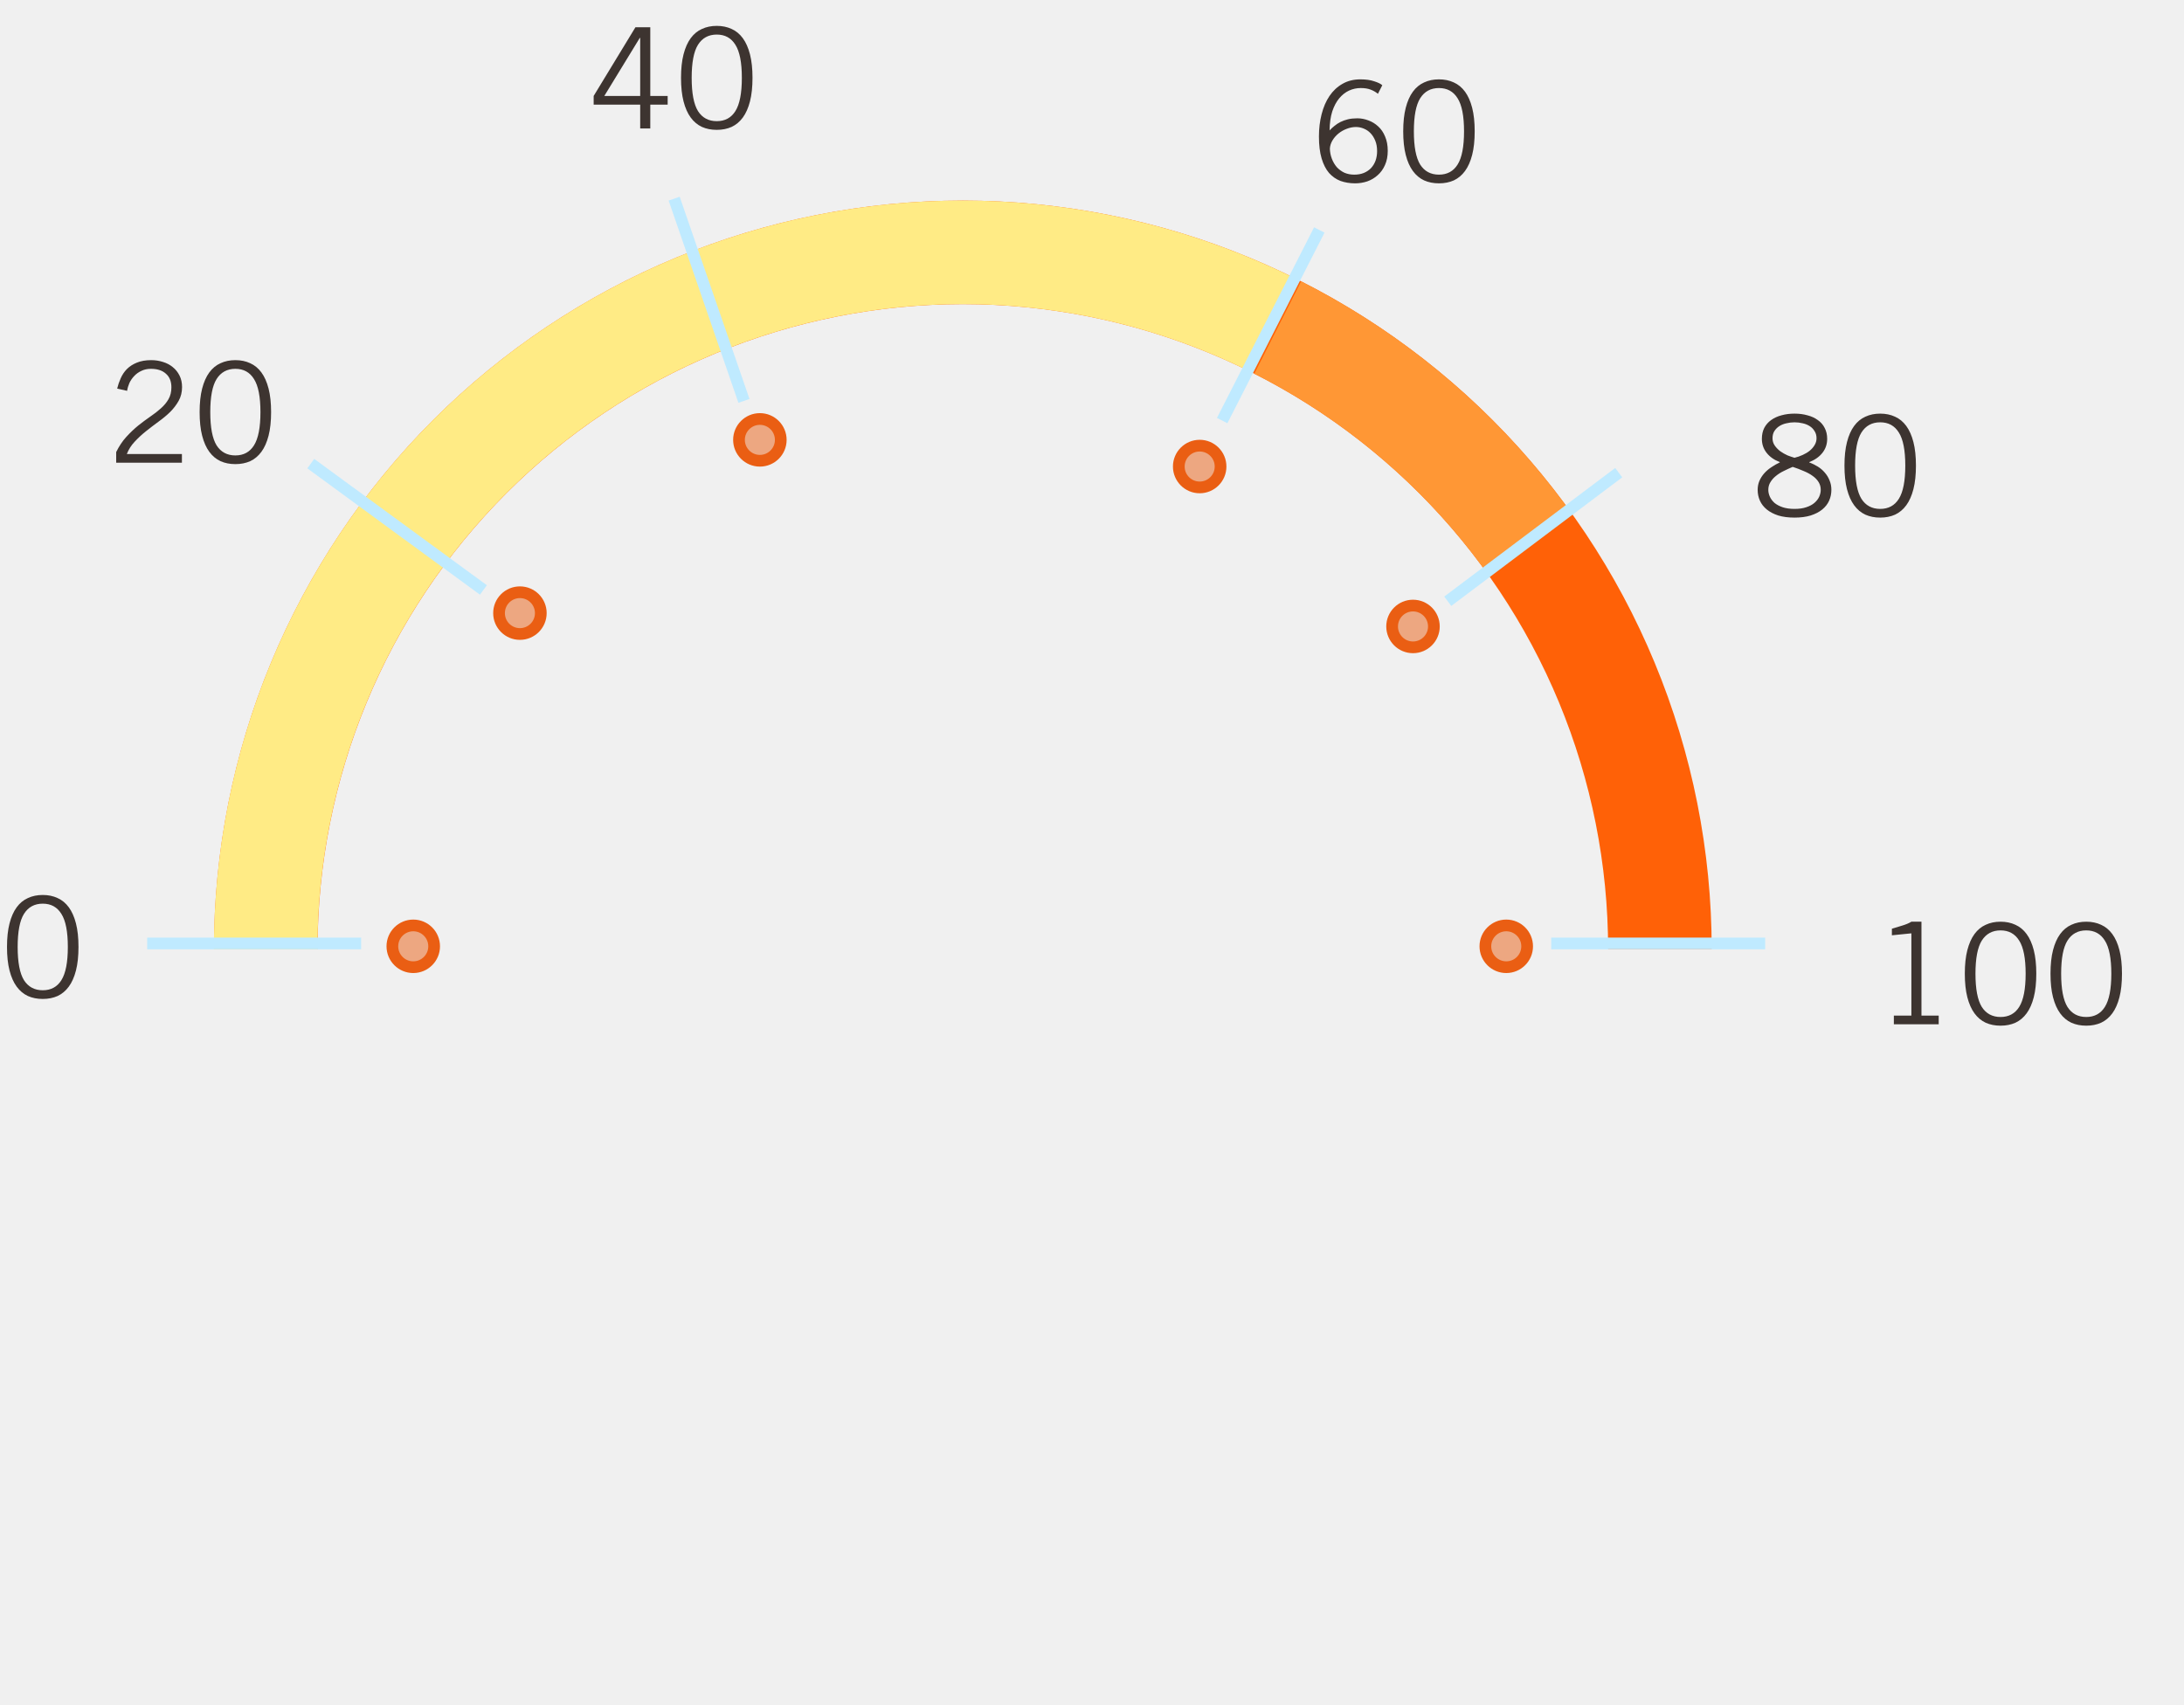
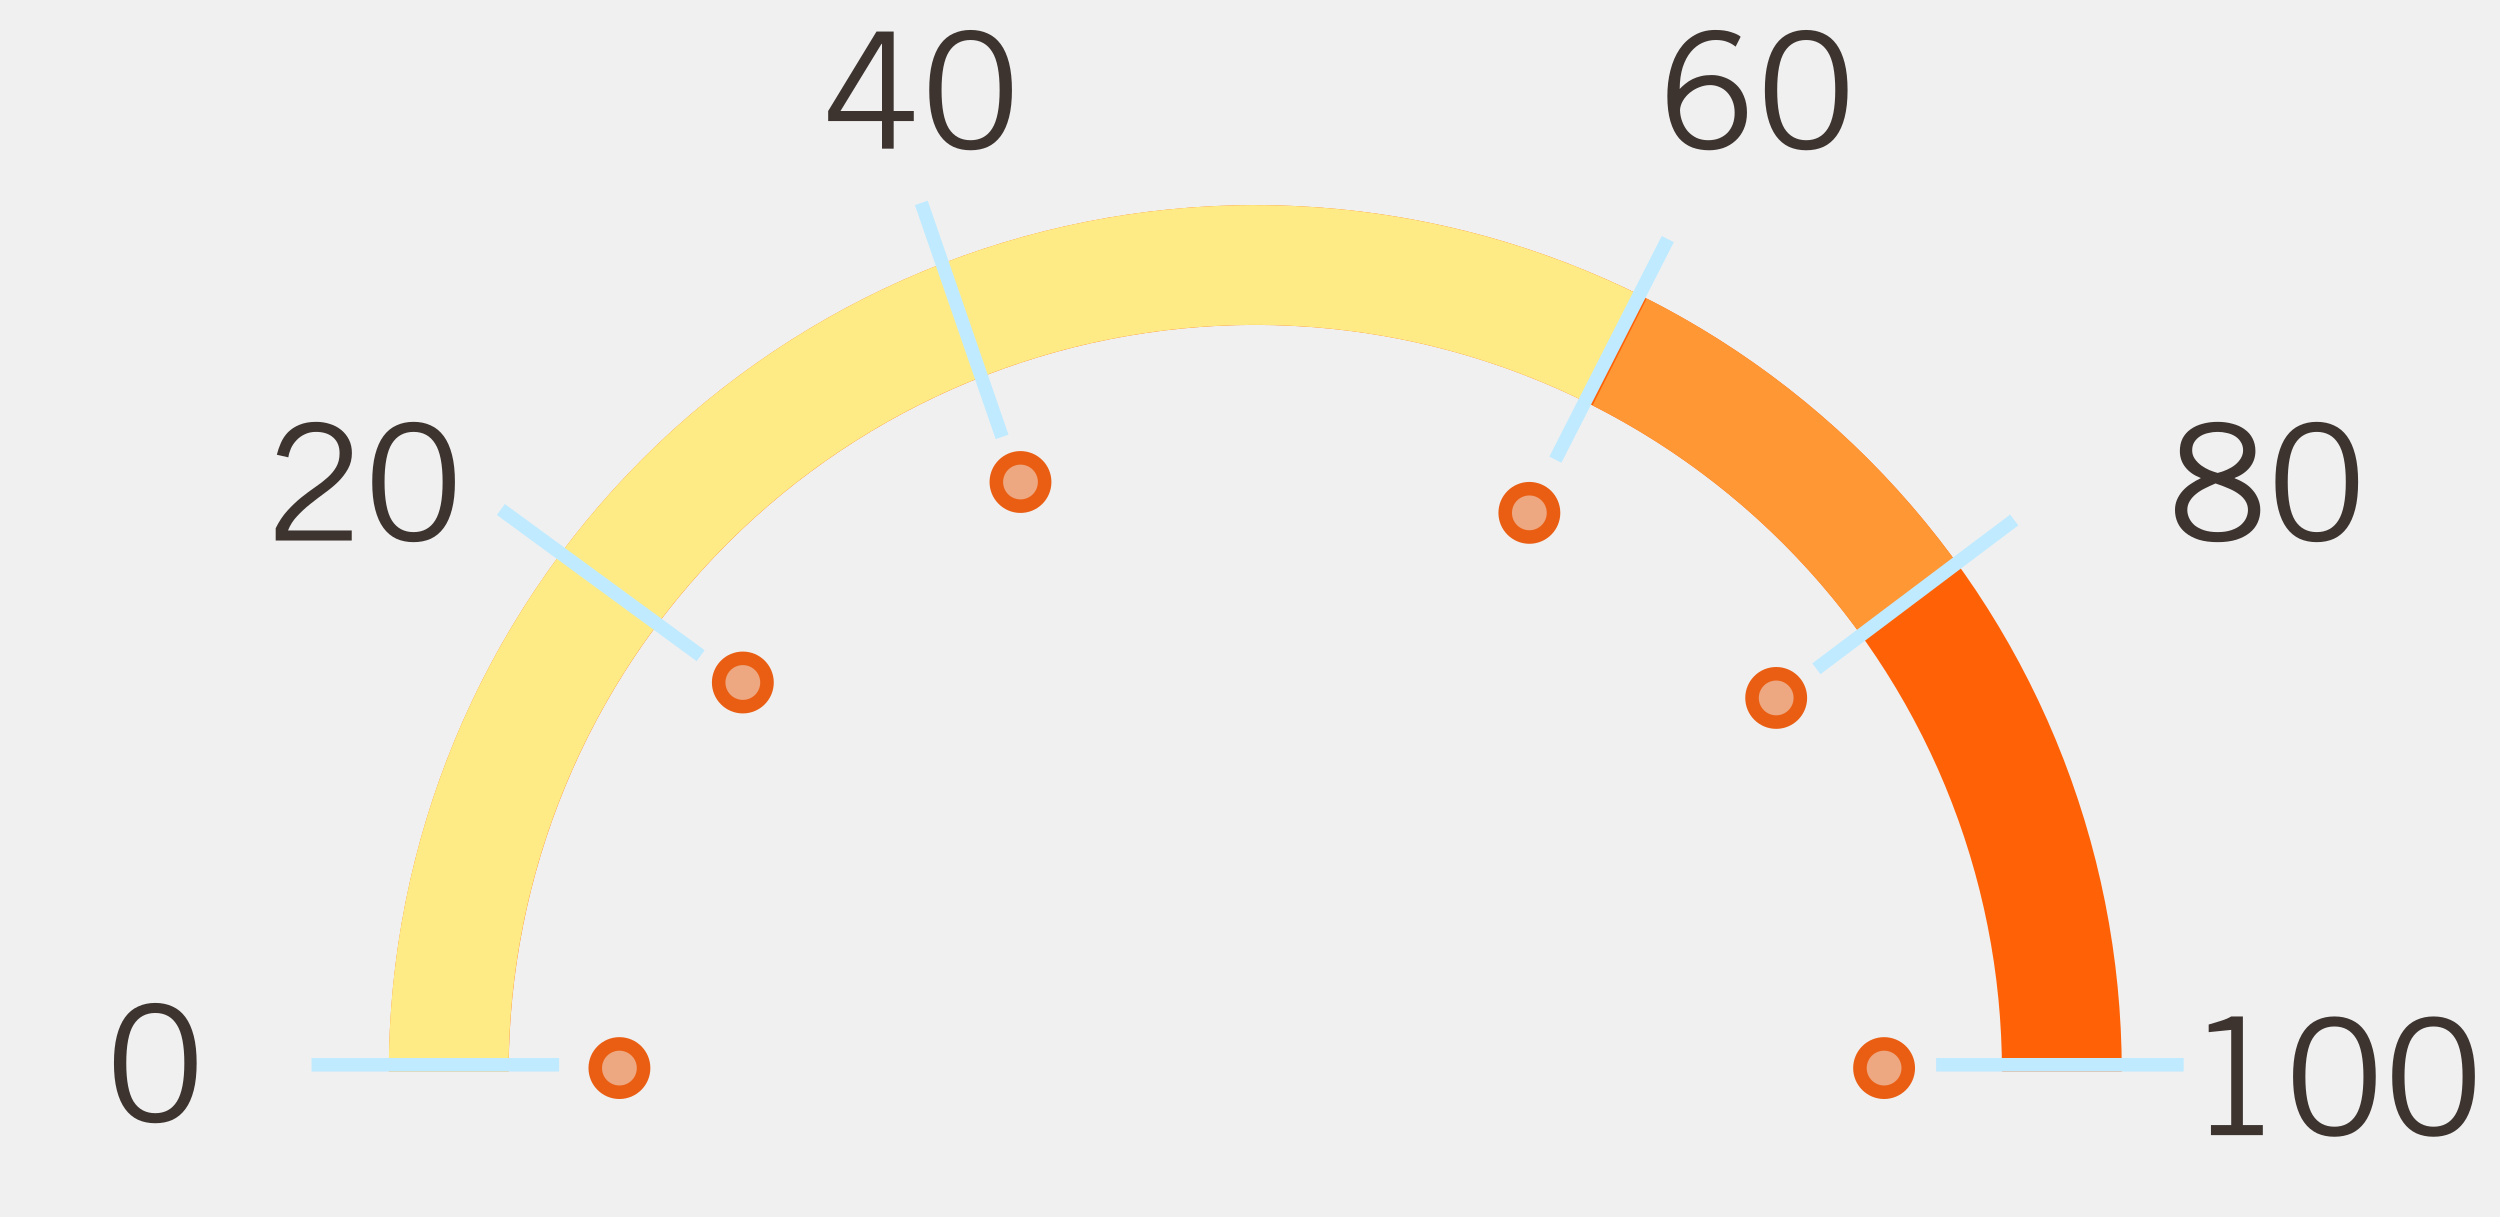
- <svg xmlns="http://www.w3.org/2000/svg" width="187" height="146" viewBox="0 0 187 146" fill="none">
-   <g id="Group 899">
-     <g id="Group 879">
-       <g id="Ellipse 9">
-         <mask id="path-1-inside-1_209_132" fill="white">
-           <path d="M146.56 81.296C146.56 72.875 144.901 64.537 141.679 56.758C138.457 48.979 133.734 41.91 127.779 35.956C121.825 30.002 114.757 25.279 106.978 22.057C99.198 18.834 90.86 17.176 82.44 17.176C74.02 17.176 65.682 18.834 57.903 22.057C50.123 25.279 43.055 30.002 37.1 35.956C31.146 41.91 26.423 48.979 23.201 56.758C19.979 64.537 18.32 72.875 18.32 81.296L27.189 81.296C27.189 74.04 28.618 66.855 31.394 60.152C34.171 53.448 38.241 47.357 43.371 42.227C48.502 37.096 54.593 33.026 61.296 30.25C68 27.473 75.184 26.044 82.44 26.044C89.696 26.044 96.88 27.473 103.584 30.25C110.287 33.026 116.378 37.096 121.509 42.227C126.639 47.357 130.709 53.448 133.486 60.152C136.262 66.855 137.691 74.04 137.691 81.296H146.56Z" />
-         </mask>
-         <path d="M146.56 81.296C146.56 72.875 144.901 64.537 141.679 56.758C138.457 48.979 133.734 41.91 127.779 35.956C121.825 30.002 114.757 25.279 106.978 22.057C99.198 18.834 90.86 17.176 82.44 17.176C74.02 17.176 65.682 18.834 57.903 22.057C50.123 25.279 43.055 30.002 37.1 35.956C31.146 41.91 26.423 48.979 23.201 56.758C19.979 64.537 18.32 72.875 18.32 81.296L27.189 81.296C27.189 74.04 28.618 66.855 31.394 60.152C34.171 53.448 38.241 47.357 43.371 42.227C48.502 37.096 54.593 33.026 61.296 30.25C68 27.473 75.184 26.044 82.44 26.044C89.696 26.044 96.88 27.473 103.584 30.25C110.287 33.026 116.378 37.096 121.509 42.227C126.639 47.357 130.709 53.448 133.486 60.152C136.262 66.855 137.691 74.04 137.691 81.296H146.56Z" stroke="#FF6107" stroke-width="16.052" mask="url(#path-1-inside-1_209_132)" />
+ <svg xmlns="http://www.w3.org/2000/svg" width="185" height="90" viewBox="0 0 185 90" fill="none">
+   <g id="ä»ªè¡¨ç" clip-path="url(#clip0_228_155)">
+     <g id="Group 880">
+       <g id="Group 879">
+         <g id="Ellipse 9">
+           <mask id="path-1-inside-1_228_155" fill="white">
+             <path d="M157.013 79.296C157.013 70.875 155.354 62.537 152.132 54.758C148.91 46.979 144.187 39.91 138.233 33.956C132.279 28.002 125.21 23.279 117.431 20.057C109.651 16.834 101.313 15.176 92.893 15.176C84.473 15.176 76.135 16.834 68.356 20.057C60.576 23.279 53.508 28.002 47.554 33.956C41.6 39.91 36.877 46.979 33.654 54.758C30.432 62.537 28.773 70.875 28.773 79.296H37.642C37.642 72.04 39.071 64.855 41.847 58.152C44.624 51.448 48.694 45.357 53.825 40.227C58.955 35.096 65.046 31.026 71.749 28.25C78.453 25.473 85.637 24.044 92.893 24.044C100.149 24.044 107.334 25.473 114.037 28.25C120.74 31.026 126.831 35.096 131.962 40.227C137.092 45.357 141.162 51.448 143.939 58.152C146.715 64.855 148.145 72.04 148.145 79.296H157.013Z" />
+           </mask>
+           <path d="M157.013 79.296C157.013 70.875 155.354 62.537 152.132 54.758C148.91 46.979 144.187 39.91 138.233 33.956C132.279 28.002 125.21 23.279 117.431 20.057C109.651 16.834 101.313 15.176 92.893 15.176C84.473 15.176 76.135 16.834 68.356 20.057C60.576 23.279 53.508 28.002 47.554 33.956C41.6 39.91 36.877 46.979 33.654 54.758C30.432 62.537 28.773 70.875 28.773 79.296H37.642C37.642 72.04 39.071 64.855 41.847 58.152C44.624 51.448 48.694 45.357 53.825 40.227C58.955 35.096 65.046 31.026 71.749 28.25C78.453 25.473 85.637 24.044 92.893 24.044C100.149 24.044 107.334 25.473 114.037 28.25C120.74 31.026 126.831 35.096 131.962 40.227C137.092 45.357 141.162 51.448 143.939 58.152C146.715 64.855 148.145 72.04 148.145 79.296H157.013Z" stroke="#FF6107" stroke-width="16.052" mask="url(#path-1-inside-1_228_155)" />
+         </g>
+         <g id="Ellipse 10">
+           <mask id="path-2-inside-2_228_155" fill="white">
+             <path d="M28.768 79.296C28.768 68.427 31.531 57.737 36.797 48.229C42.063 38.722 49.659 30.709 58.871 24.943C68.084 19.177 78.612 15.848 89.465 15.267C100.317 14.687 111.14 16.875 120.915 21.625L117.039 29.602C108.615 25.508 99.29 23.623 89.938 24.123C80.586 24.623 71.515 27.492 63.576 32.46C55.638 37.429 49.092 44.334 44.555 52.526C40.017 60.719 37.637 69.93 37.637 79.296H28.768Z" />
+           </mask>
+           <path d="M28.768 79.296C28.768 68.427 31.531 57.737 36.797 48.229C42.063 38.722 49.659 30.709 58.871 24.943C68.084 19.177 78.612 15.848 89.465 15.267C100.317 14.687 111.14 16.875 120.915 21.625L117.039 29.602C108.615 25.508 99.29 23.623 89.938 24.123C80.586 24.623 71.515 27.492 63.576 32.46C55.638 37.429 49.092 44.334 44.555 52.526C40.017 60.719 37.637 69.93 37.637 79.296H28.768Z" stroke="#FFEB85" stroke-width="16.052" mask="url(#path-2-inside-2_228_155)" />
+         </g>
+         <g id="Ellipse 11">
+           <mask id="path-3-inside-3_228_155" fill="white">
+             <path d="M121.857 22.093C130.932 26.689 138.783 33.378 144.762 41.608L137.588 46.82C132.436 39.729 125.67 33.965 117.851 30.005L121.857 22.093Z" />
+           </mask>
+           <path d="M121.857 22.093C130.932 26.689 138.783 33.378 144.762 41.608L137.588 46.82C132.436 39.729 125.67 33.965 117.851 30.005L121.857 22.093Z" stroke="#FF9735" stroke-width="16.052" mask="url(#path-3-inside-3_228_155)" />
+         </g>
+         <line id="Line 1" x1="23.055" y1="78.793" x2="41.375" y2="78.793" stroke="#BFEAFF" stroke-width="1.003" />
+         <line id="Line 6" x1="143.273" y1="78.793" x2="161.593" y2="78.793" stroke="#BFEAFF" stroke-width="1.003" />
+         <line id="Line 2" x1="37.062" y1="37.703" x2="51.846" y2="48.522" stroke="#BFEAFF" stroke-width="1.003" />
+         <line id="Line 3" x1="68.177" y1="15.012" x2="74.153" y2="32.33" stroke="#BFEAFF" stroke-width="1.003" />
+         <line id="Line 4" x1="123.416" y1="17.693" x2="115.099" y2="34.016" stroke="#BFEAFF" stroke-width="1.003" />
+         <line id="Line 5" x1="149.052" y1="38.477" x2="134.412" y2="49.49" stroke="#BFEAFF" stroke-width="1.003" />
      </g>
-       <g id="Ellipse 10">
-         <mask id="path-2-inside-2_209_132" fill="white">
-           <path d="M18.315 81.296C18.315 70.427 21.078 59.737 26.344 50.229C31.609 40.722 39.206 32.709 48.418 26.943C57.631 21.177 68.159 17.848 79.011 17.267C89.864 16.687 100.687 18.875 110.462 23.625L106.585 31.602C98.162 27.508 88.837 25.623 79.485 26.123C70.133 26.623 61.062 29.492 53.123 34.46C45.184 39.429 38.639 46.334 34.102 54.526C29.564 62.719 27.184 71.93 27.184 81.296H18.315Z" />
-         </mask>
-         <path d="M18.315 81.296C18.315 70.427 21.078 59.737 26.344 50.229C31.609 40.722 39.206 32.709 48.418 26.943C57.631 21.177 68.159 17.848 79.011 17.267C89.864 16.687 100.687 18.875 110.462 23.625L106.585 31.602C98.162 27.508 88.837 25.623 79.485 26.123C70.133 26.623 61.062 29.492 53.123 34.46C45.184 39.429 38.639 46.334 34.102 54.526C29.564 62.719 27.184 71.93 27.184 81.296H18.315Z" stroke="#FFEB85" stroke-width="16.052" mask="url(#path-2-inside-2_209_132)" />
+       <path id="0" d="M9.344 78.668C9.344 79.98 9.524 80.928 9.884 81.512C10.252 82.088 10.788 82.376 11.492 82.376C12.196 82.376 12.728 82.088 13.088 81.512C13.456 80.928 13.64 79.98 13.64 78.668C13.64 77.356 13.456 76.412 13.088 75.836C12.728 75.252 12.196 74.96 11.492 74.96C10.788 74.96 10.252 75.252 9.884 75.836C9.524 76.412 9.344 77.356 9.344 78.668ZM8.432 78.668C8.432 77.884 8.504 77.212 8.648 76.652C8.792 76.092 8.996 75.632 9.26 75.272C9.524 74.912 9.844 74.648 10.22 74.48C10.596 74.304 11.02 74.216 11.492 74.216C11.964 74.216 12.388 74.304 12.764 74.48C13.14 74.648 13.46 74.912 13.724 75.272C13.988 75.632 14.192 76.092 14.336 76.652C14.48 77.212 14.552 77.884 14.552 78.668C14.552 79.452 14.48 80.124 14.336 80.684C14.192 81.244 13.988 81.704 13.724 82.064C13.46 82.424 13.14 82.692 12.764 82.868C12.388 83.036 11.964 83.12 11.492 83.12C11.02 83.12 10.596 83.036 10.22 82.868C9.844 82.692 9.524 82.424 9.26 82.064C8.996 81.704 8.792 81.244 8.648 80.684C8.504 80.124 8.432 79.452 8.432 78.668Z" fill="#110600" fill-opacity="0.8" />
+       <path id="40" d="M62.196 8.216H65.268V3.248H65.232L62.196 8.216ZM66.132 8.96V11H65.268V8.96H61.284V8.216L64.86 2.336H66.132V8.216H67.62V8.96H66.132ZM69.676 6.668C69.676 7.98 69.856 8.928 70.216 9.512C70.584 10.088 71.12 10.376 71.824 10.376C72.528 10.376 73.06 10.088 73.42 9.512C73.788 8.928 73.972 7.98 73.972 6.668C73.972 5.356 73.788 4.412 73.42 3.836C73.06 3.252 72.528 2.96 71.824 2.96C71.12 2.96 70.584 3.252 70.216 3.836C69.856 4.412 69.676 5.356 69.676 6.668ZM68.764 6.668C68.764 5.884 68.836 5.212 68.98 4.652C69.124 4.092 69.328 3.632 69.592 3.272C69.856 2.912 70.176 2.648 70.552 2.48C70.928 2.304 71.352 2.216 71.824 2.216C72.296 2.216 72.72 2.304 73.096 2.48C73.472 2.648 73.792 2.912 74.056 3.272C74.32 3.632 74.524 4.092 74.668 4.652C74.812 5.212 74.884 5.884 74.884 6.668C74.884 7.452 74.812 8.124 74.668 8.684C74.524 9.244 74.32 9.704 74.056 10.064C73.792 10.424 73.472 10.692 73.096 10.868C72.72 11.036 72.296 11.12 71.824 11.12C71.352 11.12 70.928 11.036 70.552 10.868C70.176 10.692 69.856 10.424 69.592 10.064C69.328 9.704 69.124 9.244 68.98 8.684C68.836 8.124 68.764 7.452 68.764 6.668Z" fill="#110600" fill-opacity="0.8" />
+       <path id="60" d="M128.364 8.36C128.364 8.024 128.312 7.728 128.208 7.472C128.104 7.216 127.968 7 127.8 6.824C127.632 6.648 127.436 6.516 127.212 6.428C126.996 6.34 126.776 6.296 126.552 6.296C126.288 6.296 126.024 6.348 125.76 6.452C125.504 6.548 125.272 6.68 125.064 6.848C124.856 7.016 124.684 7.212 124.548 7.436C124.412 7.66 124.336 7.896 124.32 8.144C124.328 8.448 124.384 8.736 124.488 9.008C124.592 9.28 124.732 9.52 124.908 9.728C125.092 9.928 125.308 10.088 125.556 10.208C125.812 10.32 126.096 10.376 126.408 10.376C126.712 10.376 126.984 10.328 127.224 10.232C127.472 10.128 127.68 9.988 127.848 9.812C128.016 9.628 128.144 9.416 128.232 9.176C128.32 8.928 128.364 8.656 128.364 8.36ZM128.436 3.452C128.236 3.292 128.024 3.172 127.8 3.092C127.576 3.004 127.296 2.96 126.96 2.96C126.616 2.96 126.284 3.032 125.964 3.176C125.652 3.32 125.372 3.54 125.124 3.836C124.876 4.132 124.676 4.508 124.524 4.964C124.38 5.42 124.304 5.96 124.296 6.584C124.424 6.448 124.564 6.32 124.716 6.2C124.868 6.072 125.04 5.96 125.232 5.864C125.424 5.768 125.636 5.692 125.868 5.636C126.1 5.58 126.368 5.552 126.672 5.552C126.992 5.552 127.308 5.612 127.62 5.732C127.932 5.844 128.212 6.016 128.46 6.248C128.708 6.472 128.904 6.76 129.048 7.112C129.2 7.464 129.276 7.872 129.276 8.336C129.276 8.8 129.196 9.208 129.036 9.56C128.884 9.904 128.676 10.192 128.412 10.424C128.156 10.656 127.86 10.832 127.524 10.952C127.188 11.064 126.84 11.12 126.48 11.12C126.032 11.12 125.616 11.052 125.232 10.916C124.856 10.772 124.528 10.544 124.248 10.232C123.976 9.912 123.764 9.496 123.612 8.984C123.46 8.472 123.384 7.848 123.384 7.112C123.384 6.432 123.46 5.796 123.612 5.204C123.764 4.604 123.988 4.084 124.284 3.644C124.588 3.196 124.96 2.848 125.4 2.6C125.84 2.344 126.352 2.216 126.936 2.216C127.408 2.216 127.804 2.272 128.124 2.384C128.452 2.488 128.68 2.6 128.808 2.72L128.436 3.452ZM131.512 6.668C131.512 7.98 131.692 8.928 132.052 9.512C132.42 10.088 132.956 10.376 133.66 10.376C134.364 10.376 134.896 10.088 135.256 9.512C135.624 8.928 135.808 7.98 135.808 6.668C135.808 5.356 135.624 4.412 135.256 3.836C134.896 3.252 134.364 2.96 133.66 2.96C132.956 2.96 132.42 3.252 132.052 3.836C131.692 4.412 131.512 5.356 131.512 6.668ZM130.6 6.668C130.6 5.884 130.672 5.212 130.816 4.652C130.96 4.092 131.164 3.632 131.428 3.272C131.692 2.912 132.012 2.648 132.388 2.48C132.764 2.304 133.188 2.216 133.66 2.216C134.132 2.216 134.556 2.304 134.932 2.48C135.308 2.648 135.628 2.912 135.892 3.272C136.156 3.632 136.36 4.092 136.504 4.652C136.648 5.212 136.72 5.884 136.72 6.668C136.72 7.452 136.648 8.124 136.504 8.684C136.36 9.244 136.156 9.704 135.892 10.064C135.628 10.424 135.308 10.692 134.932 10.868C134.556 11.036 134.132 11.12 133.66 11.12C133.188 11.12 132.764 11.036 132.388 10.868C132.012 10.692 131.692 10.424 131.428 10.064C131.164 9.704 130.96 9.244 130.816 8.684C130.672 8.124 130.6 7.452 130.6 6.668Z" fill="#110600" fill-opacity="0.8" />
+       <path id="80" d="M165.989 33.328C165.989 33.088 165.933 32.884 165.821 32.716C165.717 32.54 165.577 32.396 165.401 32.284C165.225 32.172 165.025 32.092 164.801 32.044C164.577 31.988 164.345 31.96 164.105 31.96C163.865 31.96 163.633 31.988 163.409 32.044C163.185 32.092 162.985 32.172 162.809 32.284C162.633 32.396 162.489 32.54 162.377 32.716C162.273 32.884 162.221 33.088 162.221 33.328C162.221 33.56 162.285 33.768 162.413 33.952C162.541 34.136 162.701 34.3 162.893 34.444C163.085 34.58 163.289 34.696 163.505 34.792C163.729 34.88 163.929 34.948 164.105 34.996C164.345 34.94 164.577 34.86 164.801 34.756C165.033 34.652 165.233 34.532 165.401 34.396C165.577 34.252 165.717 34.092 165.821 33.916C165.933 33.732 165.989 33.536 165.989 33.328ZM161.861 37.744C161.861 37.936 161.905 38.132 161.993 38.332C162.081 38.524 162.213 38.7 162.389 38.86C162.573 39.012 162.805 39.136 163.085 39.232C163.373 39.328 163.713 39.376 164.105 39.376C164.497 39.376 164.833 39.328 165.113 39.232C165.401 39.136 165.633 39.012 165.809 38.86C165.993 38.7 166.129 38.524 166.217 38.332C166.305 38.132 166.349 37.936 166.349 37.744C166.349 37.496 166.289 37.276 166.169 37.084C166.049 36.884 165.881 36.708 165.665 36.556C165.449 36.396 165.193 36.256 164.897 36.136C164.609 36.008 164.293 35.888 163.949 35.776C163.685 35.888 163.425 36.008 163.169 36.136C162.921 36.256 162.701 36.396 162.509 36.556C162.317 36.708 162.161 36.884 162.041 37.084C161.921 37.276 161.861 37.496 161.861 37.744ZM167.261 37.744C167.261 38.072 167.197 38.38 167.069 38.668C166.941 38.956 166.745 39.208 166.481 39.424C166.217 39.64 165.885 39.812 165.485 39.94C165.093 40.06 164.633 40.12 164.105 40.12C163.577 40.12 163.113 40.06 162.713 39.94C162.321 39.812 161.993 39.64 161.729 39.424C161.465 39.208 161.269 38.956 161.141 38.668C161.013 38.38 160.949 38.072 160.949 37.744C160.949 37.472 160.997 37.22 161.093 36.988C161.197 36.748 161.333 36.532 161.501 36.34C161.677 36.14 161.881 35.964 162.113 35.812C162.345 35.652 162.589 35.512 162.845 35.392V35.368C162.365 35.184 161.989 34.92 161.717 34.576C161.445 34.232 161.309 33.832 161.309 33.376C161.309 33.024 161.377 32.712 161.513 32.44C161.657 32.168 161.853 31.944 162.101 31.768C162.357 31.584 162.653 31.448 162.989 31.36C163.333 31.264 163.705 31.216 164.105 31.216C164.505 31.216 164.873 31.264 165.209 31.36C165.553 31.448 165.849 31.584 166.097 31.768C166.353 31.944 166.549 32.168 166.685 32.44C166.829 32.712 166.901 33.024 166.901 33.376C166.901 33.832 166.765 34.232 166.493 34.576C166.221 34.92 165.845 35.184 165.365 35.368V35.392C165.621 35.488 165.865 35.608 166.097 35.752C166.329 35.896 166.529 36.068 166.697 36.268C166.873 36.468 167.009 36.692 167.105 36.94C167.209 37.18 167.261 37.448 167.261 37.744ZM169.293 35.668C169.293 36.98 169.473 37.928 169.833 38.512C170.201 39.088 170.737 39.376 171.441 39.376C172.145 39.376 172.677 39.088 173.037 38.512C173.405 37.928 173.589 36.98 173.589 35.668C173.589 34.356 173.405 33.412 173.037 32.836C172.677 32.252 172.145 31.96 171.441 31.96C170.737 31.96 170.201 32.252 169.833 32.836C169.473 33.412 169.293 34.356 169.293 35.668ZM168.381 35.668C168.381 34.884 168.453 34.212 168.597 33.652C168.741 33.092 168.945 32.632 169.209 32.272C169.473 31.912 169.793 31.648 170.169 31.48C170.545 31.304 170.969 31.216 171.441 31.216C171.913 31.216 172.337 31.304 172.713 31.48C173.089 31.648 173.409 31.912 173.673 32.272C173.937 32.632 174.141 33.092 174.285 33.652C174.429 34.212 174.501 34.884 174.501 35.668C174.501 36.452 174.429 37.124 174.285 37.684C174.141 38.244 173.937 38.704 173.673 39.064C173.409 39.424 173.089 39.692 172.713 39.868C172.337 40.036 171.913 40.12 171.441 40.12C170.969 40.12 170.545 40.036 170.169 39.868C169.793 39.692 169.473 39.424 169.209 39.064C168.945 38.704 168.741 38.244 168.597 37.684C168.453 37.124 168.381 36.452 168.381 35.668Z" fill="#110600" fill-opacity="0.8" />
+       <path id="100" d="M163.61 84V83.256H165.11V76.212L163.442 76.38V75.816C163.746 75.728 164.05 75.636 164.354 75.54C164.666 75.444 164.918 75.336 165.11 75.216H165.974V83.256H167.45V84H163.61ZM170.598 79.668C170.598 80.98 170.778 81.928 171.138 82.512C171.506 83.088 172.042 83.376 172.746 83.376C173.45 83.376 173.982 83.088 174.342 82.512C174.71 81.928 174.894 80.98 174.894 79.668C174.894 78.356 174.71 77.412 174.342 76.836C173.982 76.252 173.45 75.96 172.746 75.96C172.042 75.96 171.506 76.252 171.138 76.836C170.778 77.412 170.598 78.356 170.598 79.668ZM169.686 79.668C169.686 78.884 169.758 78.212 169.902 77.652C170.046 77.092 170.25 76.632 170.514 76.272C170.778 75.912 171.098 75.648 171.474 75.48C171.85 75.304 172.274 75.216 172.746 75.216C173.218 75.216 173.642 75.304 174.018 75.48C174.394 75.648 174.714 75.912 174.978 76.272C175.242 76.632 175.446 77.092 175.59 77.652C175.734 78.212 175.806 78.884 175.806 79.668C175.806 80.452 175.734 81.124 175.59 81.684C175.446 82.244 175.242 82.704 174.978 83.064C174.714 83.424 174.394 83.692 174.018 83.868C173.642 84.036 173.218 84.12 172.746 84.12C172.274 84.12 171.85 84.036 171.474 83.868C171.098 83.692 170.778 83.424 170.514 83.064C170.25 82.704 170.046 82.244 169.902 81.684C169.758 81.124 169.686 80.452 169.686 79.668ZM177.934 79.668C177.934 80.98 178.114 81.928 178.474 82.512C178.842 83.088 179.378 83.376 180.082 83.376C180.786 83.376 181.318 83.088 181.678 82.512C182.046 81.928 182.23 80.98 182.23 79.668C182.23 78.356 182.046 77.412 181.678 76.836C181.318 76.252 180.786 75.96 180.082 75.96C179.378 75.96 178.842 76.252 178.474 76.836C178.114 77.412 177.934 78.356 177.934 79.668ZM177.022 79.668C177.022 78.884 177.094 78.212 177.238 77.652C177.382 77.092 177.586 76.632 177.85 76.272C178.114 75.912 178.434 75.648 178.81 75.48C179.186 75.304 179.61 75.216 180.082 75.216C180.554 75.216 180.978 75.304 181.354 75.48C181.73 75.648 182.05 75.912 182.314 76.272C182.578 76.632 182.782 77.092 182.926 77.652C183.07 78.212 183.142 78.884 183.142 79.668C183.142 80.452 183.07 81.124 182.926 81.684C182.782 82.244 182.578 82.704 182.314 83.064C182.05 83.424 181.73 83.692 181.354 83.868C180.978 84.036 180.554 84.12 180.082 84.12C179.61 84.12 179.186 84.036 178.81 83.868C178.434 83.692 178.114 83.424 177.85 83.064C177.586 82.704 177.382 82.244 177.238 81.684C177.094 81.124 177.022 80.452 177.022 79.668Z" fill="#110600" fill-opacity="0.8" />
+       <path id="20" d="M26.029 40H20.401V39.088C20.649 38.584 20.937 38.152 21.265 37.792C21.601 37.424 21.941 37.1 22.285 36.82C22.637 36.54 22.981 36.284 23.317 36.052C23.661 35.82 23.965 35.584 24.229 35.344C24.501 35.104 24.717 34.844 24.877 34.564C25.045 34.276 25.129 33.936 25.129 33.544C25.129 33.04 24.973 32.652 24.661 32.38C24.357 32.1 23.929 31.96 23.377 31.96C23.065 31.96 22.789 32.02 22.549 32.14C22.309 32.252 22.105 32.4 21.937 32.584C21.769 32.76 21.633 32.96 21.529 33.184C21.433 33.408 21.369 33.628 21.337 33.844L20.485 33.652C20.557 33.356 20.657 33.064 20.785 32.776C20.913 32.48 21.089 32.216 21.313 31.984C21.545 31.752 21.829 31.568 22.165 31.432C22.509 31.288 22.921 31.216 23.401 31.216C23.753 31.216 24.089 31.268 24.409 31.372C24.729 31.468 25.009 31.616 25.249 31.816C25.489 32.008 25.681 32.248 25.825 32.536C25.969 32.824 26.041 33.152 26.041 33.52C26.041 33.96 25.945 34.352 25.753 34.696C25.561 35.04 25.317 35.36 25.021 35.656C24.725 35.944 24.393 36.22 24.025 36.484C23.665 36.748 23.309 37.02 22.957 37.3C22.605 37.58 22.281 37.88 21.985 38.2C21.689 38.512 21.465 38.864 21.313 39.256H26.029V40ZM28.457 35.668C28.457 36.98 28.637 37.928 28.997 38.512C29.365 39.088 29.901 39.376 30.605 39.376C31.309 39.376 31.841 39.088 32.201 38.512C32.569 37.928 32.753 36.98 32.753 35.668C32.753 34.356 32.569 33.412 32.201 32.836C31.841 32.252 31.309 31.96 30.605 31.96C29.901 31.96 29.365 32.252 28.997 32.836C28.637 33.412 28.457 34.356 28.457 35.668ZM27.545 35.668C27.545 34.884 27.617 34.212 27.761 33.652C27.905 33.092 28.109 32.632 28.373 32.272C28.637 31.912 28.957 31.648 29.333 31.48C29.709 31.304 30.133 31.216 30.605 31.216C31.077 31.216 31.501 31.304 31.877 31.48C32.253 31.648 32.573 31.912 32.837 32.272C33.101 32.632 33.305 33.092 33.449 33.652C33.593 34.212 33.665 34.884 33.665 35.668C33.665 36.452 33.593 37.124 33.449 37.684C33.305 38.244 33.101 38.704 32.837 39.064C32.573 39.424 32.253 39.692 31.877 39.868C31.501 40.036 31.077 40.12 30.605 40.12C30.133 40.12 29.709 40.036 29.333 39.868C28.957 39.692 28.637 39.424 28.373 39.064C28.109 38.704 27.905 38.244 27.761 37.684C27.617 37.124 27.545 36.452 27.545 35.668Z" fill="#110600" fill-opacity="0.8" />
+       <g id="Group 878">
+         <circle id="Ellipse 18" cx="113.173" cy="37.952" r="1.788" fill="#EA5E13" fill-opacity="0.5" stroke="#EA5E13" stroke-width="1.003" />
+         <circle id="Ellipse 16" cx="54.97" cy="50.505" r="1.788" fill="#EA5E13" fill-opacity="0.5" stroke="#EA5E13" stroke-width="1.003" />
+         <circle id="Ellipse 22" cx="45.837" cy="79.038" r="1.788" fill="#EA5E13" fill-opacity="0.5" stroke="#EA5E13" stroke-width="1.003" />
+         <circle id="Ellipse 17" cx="75.516" cy="35.669" r="1.788" fill="#EA5E13" fill-opacity="0.5" stroke="#EA5E13" stroke-width="1.003" />
+         <circle id="Ellipse 20" cx="131.438" cy="51.647" r="1.788" fill="#EA5E13" fill-opacity="0.5" stroke="#EA5E13" stroke-width="1.003" />
+         <circle id="Ellipse 21" cx="139.423" cy="79.038" r="1.788" fill="#EA5E13" fill-opacity="0.5" stroke="#EA5E13" stroke-width="1.003" />
      </g>
-       <g id="Ellipse 11">
-         <mask id="path-3-inside-3_209_132" fill="white">
-           <path d="M111.404 24.093C120.479 28.689 128.33 35.378 134.309 43.608L127.135 48.82C121.983 41.729 115.217 35.965 107.397 32.005L111.404 24.093Z" />
-         </mask>
-         <path d="M111.404 24.093C120.479 28.689 128.33 35.378 134.309 43.608L127.135 48.82C121.983 41.729 115.217 35.965 107.397 32.005L111.404 24.093Z" stroke="#FF9735" stroke-width="16.052" mask="url(#path-3-inside-3_209_132)" />
-       </g>
-       <line id="Line 1" x1="12.602" y1="80.793" x2="30.922" y2="80.793" stroke="#BFEAFF" stroke-width="1.003" />
-       <line id="Line 6" x1="132.82" y1="80.793" x2="151.14" y2="80.793" stroke="#BFEAFF" stroke-width="1.003" />
-       <line id="Line 2" x1="26.609" y1="39.703" x2="41.392" y2="50.522" stroke="#BFEAFF" stroke-width="1.003" />
-       <line id="Line 3" x1="57.724" y1="17.012" x2="63.699" y2="34.33" stroke="#BFEAFF" stroke-width="1.003" />
-       <line id="Line 4" x1="112.963" y1="19.693" x2="104.646" y2="36.016" stroke="#BFEAFF" stroke-width="1.003" />
-       <line id="Line 5" x1="138.598" y1="40.477" x2="123.959" y2="51.49" stroke="#BFEAFF" stroke-width="1.003" />
-     </g>
-     <path id="0" d="M1.512 81.094C1.512 82.406 1.692 83.354 2.052 83.938C2.42 84.514 2.956 84.802 3.66 84.802C4.364 84.802 4.896 84.514 5.256 83.938C5.624 83.354 5.808 82.406 5.808 81.094C5.808 79.782 5.624 78.838 5.256 78.262C4.896 77.678 4.364 77.386 3.66 77.386C2.956 77.386 2.42 77.678 2.052 78.262C1.692 78.838 1.512 79.782 1.512 81.094ZM0.6 81.094C0.6 80.31 0.672 79.638 0.816 79.078C0.96 78.518 1.164 78.058 1.428 77.698C1.692 77.338 2.012 77.074 2.388 76.906C2.764 76.73 3.188 76.642 3.66 76.642C4.132 76.642 4.556 76.73 4.932 76.906C5.308 77.074 5.628 77.338 5.892 77.698C6.156 78.058 6.36 78.518 6.504 79.078C6.648 79.638 6.72 80.31 6.72 81.094C6.72 81.878 6.648 82.55 6.504 83.11C6.36 83.67 6.156 84.13 5.892 84.49C5.628 84.85 5.308 85.118 4.932 85.294C4.556 85.462 4.132 85.546 3.66 85.546C3.188 85.546 2.764 85.462 2.388 85.294C2.012 85.118 1.692 84.85 1.428 84.49C1.164 84.13 0.96 83.67 0.816 83.11C0.672 82.55 0.6 81.878 0.6 81.094Z" fill="#110600" fill-opacity="0.8" />
-     <path id="40" d="M51.743 8.216H54.815V3.248H54.779L51.743 8.216ZM55.679 8.96V11H54.815V8.96H50.831V8.216L54.407 2.336H55.679V8.216H57.167V8.96H55.679ZM59.223 6.668C59.223 7.98 59.403 8.928 59.763 9.512C60.131 10.088 60.667 10.376 61.371 10.376C62.075 10.376 62.607 10.088 62.967 9.512C63.335 8.928 63.519 7.98 63.519 6.668C63.519 5.356 63.335 4.412 62.967 3.836C62.607 3.252 62.075 2.96 61.371 2.96C60.667 2.96 60.131 3.252 59.763 3.836C59.403 4.412 59.223 5.356 59.223 6.668ZM58.311 6.668C58.311 5.884 58.383 5.212 58.527 4.652C58.671 4.092 58.875 3.632 59.139 3.272C59.403 2.912 59.723 2.648 60.099 2.48C60.475 2.304 60.899 2.216 61.371 2.216C61.843 2.216 62.267 2.304 62.643 2.48C63.019 2.648 63.339 2.912 63.603 3.272C63.867 3.632 64.071 4.092 64.215 4.652C64.359 5.212 64.431 5.884 64.431 6.668C64.431 7.452 64.359 8.124 64.215 8.684C64.071 9.244 63.867 9.704 63.603 10.064C63.339 10.424 63.019 10.692 62.643 10.868C62.267 11.036 61.843 11.12 61.371 11.12C60.899 11.12 60.475 11.036 60.099 10.868C59.723 10.692 59.403 10.424 59.139 10.064C58.875 9.704 58.671 9.244 58.527 8.684C58.383 8.124 58.311 7.452 58.311 6.668Z" fill="#110600" fill-opacity="0.8" />
-     <path id="60" d="M117.911 12.94C117.911 12.604 117.859 12.308 117.755 12.052C117.651 11.796 117.515 11.58 117.347 11.404C117.179 11.228 116.983 11.096 116.759 11.008C116.543 10.92 116.323 10.876 116.099 10.876C115.835 10.876 115.571 10.928 115.307 11.032C115.051 11.128 114.819 11.26 114.611 11.428C114.403 11.596 114.231 11.792 114.095 12.016C113.959 12.24 113.883 12.476 113.867 12.724C113.875 13.028 113.931 13.316 114.035 13.588C114.139 13.86 114.279 14.1 114.455 14.308C114.639 14.508 114.855 14.668 115.103 14.788C115.359 14.9 115.643 14.956 115.955 14.956C116.259 14.956 116.531 14.908 116.771 14.812C117.019 14.708 117.227 14.568 117.395 14.392C117.563 14.208 117.691 13.996 117.779 13.756C117.867 13.508 117.911 13.236 117.911 12.94ZM117.983 8.032C117.783 7.872 117.571 7.752 117.347 7.672C117.123 7.584 116.843 7.54 116.507 7.54C116.163 7.54 115.831 7.612 115.511 7.756C115.199 7.9 114.919 8.12 114.671 8.416C114.423 8.712 114.223 9.088 114.071 9.544C113.927 10 113.851 10.54 113.843 11.164C113.971 11.028 114.111 10.9 114.263 10.78C114.415 10.652 114.587 10.54 114.779 10.444C114.971 10.348 115.183 10.272 115.415 10.216C115.647 10.16 115.915 10.132 116.219 10.132C116.539 10.132 116.855 10.192 117.167 10.312C117.479 10.424 117.759 10.596 118.007 10.828C118.255 11.052 118.451 11.34 118.595 11.692C118.747 12.044 118.823 12.452 118.823 12.916C118.823 13.38 118.743 13.788 118.583 14.14C118.431 14.484 118.223 14.772 117.959 15.004C117.703 15.236 117.407 15.412 117.071 15.532C116.735 15.644 116.387 15.7 116.027 15.7C115.579 15.7 115.163 15.632 114.779 15.496C114.403 15.352 114.075 15.124 113.795 14.812C113.523 14.492 113.311 14.076 113.159 13.564C113.007 13.052 112.931 12.428 112.931 11.692C112.931 11.012 113.007 10.376 113.159 9.784C113.311 9.184 113.535 8.664 113.831 8.224C114.135 7.776 114.507 7.428 114.947 7.18C115.387 6.924 115.899 6.796 116.483 6.796C116.955 6.796 117.351 6.852 117.671 6.964C117.999 7.068 118.227 7.18 118.355 7.3L117.983 8.032ZM121.059 11.248C121.059 12.56 121.239 13.508 121.599 14.092C121.967 14.668 122.503 14.956 123.207 14.956C123.911 14.956 124.443 14.668 124.803 14.092C125.171 13.508 125.355 12.56 125.355 11.248C125.355 9.936 125.171 8.992 124.803 8.416C124.443 7.832 123.911 7.54 123.207 7.54C122.503 7.54 121.967 7.832 121.599 8.416C121.239 8.992 121.059 9.936 121.059 11.248ZM120.147 11.248C120.147 10.464 120.219 9.792 120.363 9.232C120.507 8.672 120.711 8.212 120.975 7.852C121.239 7.492 121.559 7.228 121.935 7.06C122.311 6.884 122.735 6.796 123.207 6.796C123.679 6.796 124.103 6.884 124.479 7.06C124.855 7.228 125.175 7.492 125.439 7.852C125.703 8.212 125.907 8.672 126.051 9.232C126.195 9.792 126.267 10.464 126.267 11.248C126.267 12.032 126.195 12.704 126.051 13.264C125.907 13.824 125.703 14.284 125.439 14.644C125.175 15.004 124.855 15.272 124.479 15.448C124.103 15.616 123.679 15.7 123.207 15.7C122.735 15.7 122.311 15.616 121.935 15.448C121.559 15.272 121.239 15.004 120.975 14.644C120.711 14.284 120.507 13.824 120.363 13.264C120.219 12.704 120.147 12.032 120.147 11.248Z" fill="#110600" fill-opacity="0.8" />
-     <path id="80" d="M155.536 37.533C155.536 37.293 155.48 37.089 155.368 36.921C155.264 36.745 155.124 36.601 154.948 36.489C154.772 36.377 154.572 36.297 154.348 36.249C154.124 36.193 153.892 36.165 153.652 36.165C153.412 36.165 153.18 36.193 152.956 36.249C152.732 36.297 152.532 36.377 152.356 36.489C152.18 36.601 152.036 36.745 151.924 36.921C151.82 37.089 151.768 37.293 151.768 37.533C151.768 37.765 151.832 37.973 151.96 38.157C152.088 38.341 152.248 38.505 152.44 38.649C152.632 38.785 152.836 38.901 153.052 38.997C153.276 39.085 153.476 39.153 153.652 39.201C153.892 39.145 154.124 39.065 154.348 38.961C154.58 38.857 154.78 38.737 154.948 38.601C155.124 38.457 155.264 38.297 155.368 38.121C155.48 37.937 155.536 37.741 155.536 37.533ZM151.408 41.949C151.408 42.141 151.452 42.337 151.54 42.537C151.628 42.729 151.76 42.905 151.936 43.065C152.12 43.217 152.352 43.341 152.632 43.437C152.92 43.533 153.26 43.581 153.652 43.581C154.044 43.581 154.38 43.533 154.66 43.437C154.948 43.341 155.18 43.217 155.356 43.065C155.54 42.905 155.676 42.729 155.764 42.537C155.852 42.337 155.896 42.141 155.896 41.949C155.896 41.701 155.836 41.481 155.716 41.289C155.596 41.089 155.428 40.913 155.212 40.761C154.996 40.601 154.74 40.461 154.444 40.341C154.156 40.213 153.84 40.093 153.496 39.981C153.232 40.093 152.972 40.213 152.716 40.341C152.468 40.461 152.248 40.601 152.056 40.761C151.864 40.913 151.708 41.089 151.588 41.289C151.468 41.481 151.408 41.701 151.408 41.949ZM156.808 41.949C156.808 42.277 156.744 42.585 156.616 42.873C156.488 43.161 156.292 43.413 156.028 43.629C155.764 43.845 155.432 44.017 155.032 44.145C154.64 44.265 154.18 44.325 153.652 44.325C153.124 44.325 152.66 44.265 152.26 44.145C151.868 44.017 151.54 43.845 151.276 43.629C151.012 43.413 150.816 43.161 150.688 42.873C150.56 42.585 150.496 42.277 150.496 41.949C150.496 41.677 150.544 41.425 150.64 41.193C150.744 40.953 150.88 40.737 151.048 40.545C151.224 40.345 151.428 40.169 151.66 40.017C151.892 39.857 152.136 39.717 152.392 39.597V39.573C151.912 39.389 151.536 39.125 151.264 38.781C150.992 38.437 150.856 38.037 150.856 37.581C150.856 37.229 150.924 36.917 151.06 36.645C151.204 36.373 151.4 36.149 151.648 35.973C151.904 35.789 152.2 35.653 152.536 35.565C152.88 35.469 153.252 35.421 153.652 35.421C154.052 35.421 154.42 35.469 154.756 35.565C155.1 35.653 155.396 35.789 155.644 35.973C155.9 36.149 156.096 36.373 156.232 36.645C156.376 36.917 156.448 37.229 156.448 37.581C156.448 38.037 156.312 38.437 156.04 38.781C155.768 39.125 155.392 39.389 154.912 39.573V39.597C155.168 39.693 155.412 39.813 155.644 39.957C155.876 40.101 156.076 40.273 156.244 40.473C156.42 40.673 156.556 40.897 156.652 41.145C156.756 41.385 156.808 41.653 156.808 41.949ZM158.84 39.873C158.84 41.185 159.02 42.133 159.38 42.717C159.748 43.293 160.284 43.581 160.988 43.581C161.692 43.581 162.224 43.293 162.584 42.717C162.952 42.133 163.136 41.185 163.136 39.873C163.136 38.561 162.952 37.617 162.584 37.041C162.224 36.457 161.692 36.165 160.988 36.165C160.284 36.165 159.748 36.457 159.38 37.041C159.02 37.617 158.84 38.561 158.84 39.873ZM157.928 39.873C157.928 39.089 158 38.417 158.144 37.857C158.288 37.297 158.492 36.837 158.756 36.477C159.02 36.117 159.34 35.853 159.716 35.685C160.092 35.509 160.516 35.421 160.988 35.421C161.46 35.421 161.884 35.509 162.26 35.685C162.636 35.853 162.956 36.117 163.22 36.477C163.484 36.837 163.688 37.297 163.832 37.857C163.976 38.417 164.048 39.089 164.048 39.873C164.048 40.657 163.976 41.329 163.832 41.889C163.688 42.449 163.484 42.909 163.22 43.269C162.956 43.629 162.636 43.897 162.26 44.073C161.884 44.241 161.46 44.325 160.988 44.325C160.516 44.325 160.092 44.241 159.716 44.073C159.34 43.897 159.02 43.629 158.756 43.269C158.492 42.909 158.288 42.449 158.144 41.889C158 41.329 157.928 40.657 157.928 39.873Z" fill="#110600" fill-opacity="0.8" />
-     <path id="100" d="M162.157 87.715V86.971H163.657V79.927L161.989 80.095V79.531C162.293 79.443 162.597 79.351 162.901 79.255C163.213 79.159 163.465 79.051 163.657 78.931H164.521V86.971H165.997V87.715H162.157ZM169.145 83.383C169.145 84.695 169.325 85.643 169.685 86.227C170.053 86.803 170.589 87.091 171.293 87.091C171.997 87.091 172.529 86.803 172.889 86.227C173.257 85.643 173.441 84.695 173.441 83.383C173.441 82.071 173.257 81.127 172.889 80.551C172.529 79.967 171.997 79.675 171.293 79.675C170.589 79.675 170.053 79.967 169.685 80.551C169.325 81.127 169.145 82.071 169.145 83.383ZM168.233 83.383C168.233 82.599 168.305 81.927 168.449 81.367C168.593 80.807 168.797 80.347 169.061 79.987C169.325 79.627 169.645 79.363 170.021 79.195C170.397 79.019 170.821 78.931 171.293 78.931C171.765 78.931 172.189 79.019 172.565 79.195C172.941 79.363 173.261 79.627 173.525 79.987C173.789 80.347 173.993 80.807 174.137 81.367C174.281 81.927 174.353 82.599 174.353 83.383C174.353 84.167 174.281 84.839 174.137 85.399C173.993 85.959 173.789 86.419 173.525 86.779C173.261 87.139 172.941 87.407 172.565 87.583C172.189 87.751 171.765 87.835 171.293 87.835C170.821 87.835 170.397 87.751 170.021 87.583C169.645 87.407 169.325 87.139 169.061 86.779C168.797 86.419 168.593 85.959 168.449 85.399C168.305 84.839 168.233 84.167 168.233 83.383ZM176.481 83.383C176.481 84.695 176.661 85.643 177.021 86.227C177.389 86.803 177.925 87.091 178.629 87.091C179.333 87.091 179.865 86.803 180.225 86.227C180.593 85.643 180.777 84.695 180.777 83.383C180.777 82.071 180.593 81.127 180.225 80.551C179.865 79.967 179.333 79.675 178.629 79.675C177.925 79.675 177.389 79.967 177.021 80.551C176.661 81.127 176.481 82.071 176.481 83.383ZM175.569 83.383C175.569 82.599 175.641 81.927 175.785 81.367C175.929 80.807 176.133 80.347 176.397 79.987C176.661 79.627 176.981 79.363 177.357 79.195C177.733 79.019 178.157 78.931 178.629 78.931C179.101 78.931 179.525 79.019 179.901 79.195C180.277 79.363 180.597 79.627 180.861 79.987C181.125 80.347 181.329 80.807 181.473 81.367C181.617 81.927 181.689 82.599 181.689 83.383C181.689 84.167 181.617 84.839 181.473 85.399C181.329 85.959 181.125 86.419 180.861 86.779C180.597 87.139 180.277 87.407 179.901 87.583C179.525 87.751 179.101 87.835 178.629 87.835C178.157 87.835 177.733 87.751 177.357 87.583C176.981 87.407 176.661 87.139 176.397 86.779C176.133 86.419 175.929 85.959 175.785 85.399C175.641 84.839 175.569 84.167 175.569 83.383Z" fill="#110600" fill-opacity="0.8" />
-     <path id="20" d="M15.576 39.625H9.948V38.713C10.196 38.209 10.484 37.777 10.812 37.417C11.148 37.049 11.488 36.725 11.832 36.445C12.184 36.165 12.528 35.909 12.864 35.677C13.208 35.445 13.512 35.209 13.776 34.969C14.048 34.729 14.264 34.469 14.424 34.189C14.592 33.901 14.676 33.561 14.676 33.169C14.676 32.665 14.52 32.277 14.208 32.005C13.904 31.725 13.476 31.585 12.924 31.585C12.612 31.585 12.336 31.645 12.096 31.765C11.856 31.877 11.652 32.025 11.484 32.209C11.316 32.385 11.18 32.585 11.076 32.809C10.98 33.033 10.916 33.253 10.884 33.469L10.032 33.277C10.104 32.981 10.204 32.689 10.332 32.401C10.46 32.105 10.636 31.841 10.86 31.609C11.092 31.377 11.376 31.193 11.712 31.057C12.056 30.913 12.468 30.841 12.948 30.841C13.3 30.841 13.636 30.893 13.956 30.997C14.276 31.093 14.556 31.241 14.796 31.441C15.036 31.633 15.228 31.873 15.372 32.161C15.516 32.449 15.588 32.777 15.588 33.145C15.588 33.585 15.492 33.977 15.3 34.321C15.108 34.665 14.864 34.985 14.568 35.281C14.272 35.569 13.94 35.845 13.572 36.109C13.212 36.373 12.856 36.645 12.504 36.925C12.152 37.205 11.828 37.505 11.532 37.825C11.236 38.137 11.012 38.489 10.86 38.881H15.576V39.625ZM18.004 35.293C18.004 36.605 18.184 37.553 18.544 38.137C18.912 38.713 19.448 39.001 20.152 39.001C20.856 39.001 21.388 38.713 21.748 38.137C22.116 37.553 22.3 36.605 22.3 35.293C22.3 33.981 22.116 33.037 21.748 32.461C21.388 31.877 20.856 31.585 20.152 31.585C19.448 31.585 18.912 31.877 18.544 32.461C18.184 33.037 18.004 33.981 18.004 35.293ZM17.092 35.293C17.092 34.509 17.164 33.837 17.308 33.277C17.452 32.717 17.656 32.257 17.92 31.897C18.184 31.537 18.504 31.273 18.88 31.105C19.256 30.929 19.68 30.841 20.152 30.841C20.624 30.841 21.048 30.929 21.424 31.105C21.8 31.273 22.12 31.537 22.384 31.897C22.648 32.257 22.852 32.717 22.996 33.277C23.14 33.837 23.212 34.509 23.212 35.293C23.212 36.077 23.14 36.749 22.996 37.309C22.852 37.869 22.648 38.329 22.384 38.689C22.12 39.049 21.8 39.317 21.424 39.493C21.048 39.661 20.624 39.745 20.152 39.745C19.68 39.745 19.256 39.661 18.88 39.493C18.504 39.317 18.184 39.049 17.92 38.689C17.656 38.329 17.452 37.869 17.308 37.309C17.164 36.749 17.092 36.077 17.092 35.293Z" fill="#110600" fill-opacity="0.8" />
-     <g id="Group 878">
-       <circle id="Ellipse 18" cx="102.72" cy="39.952" r="1.788" fill="#EA5E13" fill-opacity="0.5" stroke="#EA5E13" stroke-width="1.003" />
-       <circle id="Ellipse 16" cx="44.517" cy="52.505" r="1.788" fill="#EA5E13" fill-opacity="0.5" stroke="#EA5E13" stroke-width="1.003" />
-       <circle id="Ellipse 22" cx="35.384" cy="81.038" r="1.788" fill="#EA5E13" fill-opacity="0.5" stroke="#EA5E13" stroke-width="1.003" />
-       <circle id="Ellipse 17" cx="65.063" cy="37.669" r="1.788" fill="#EA5E13" fill-opacity="0.5" stroke="#EA5E13" stroke-width="1.003" />
-       <circle id="Ellipse 20" cx="120.985" cy="53.647" r="1.788" fill="#EA5E13" fill-opacity="0.5" stroke="#EA5E13" stroke-width="1.003" />
-       <circle id="Ellipse 21" cx="128.97" cy="81.038" r="1.788" fill="#EA5E13" fill-opacity="0.5" stroke="#EA5E13" stroke-width="1.003" />
    </g>
  </g>
+   <defs>
+     <clipPath id="clip0_228_155">
+       <rect width="185" height="90" fill="white" />
+     </clipPath>
+   </defs>
</svg>
